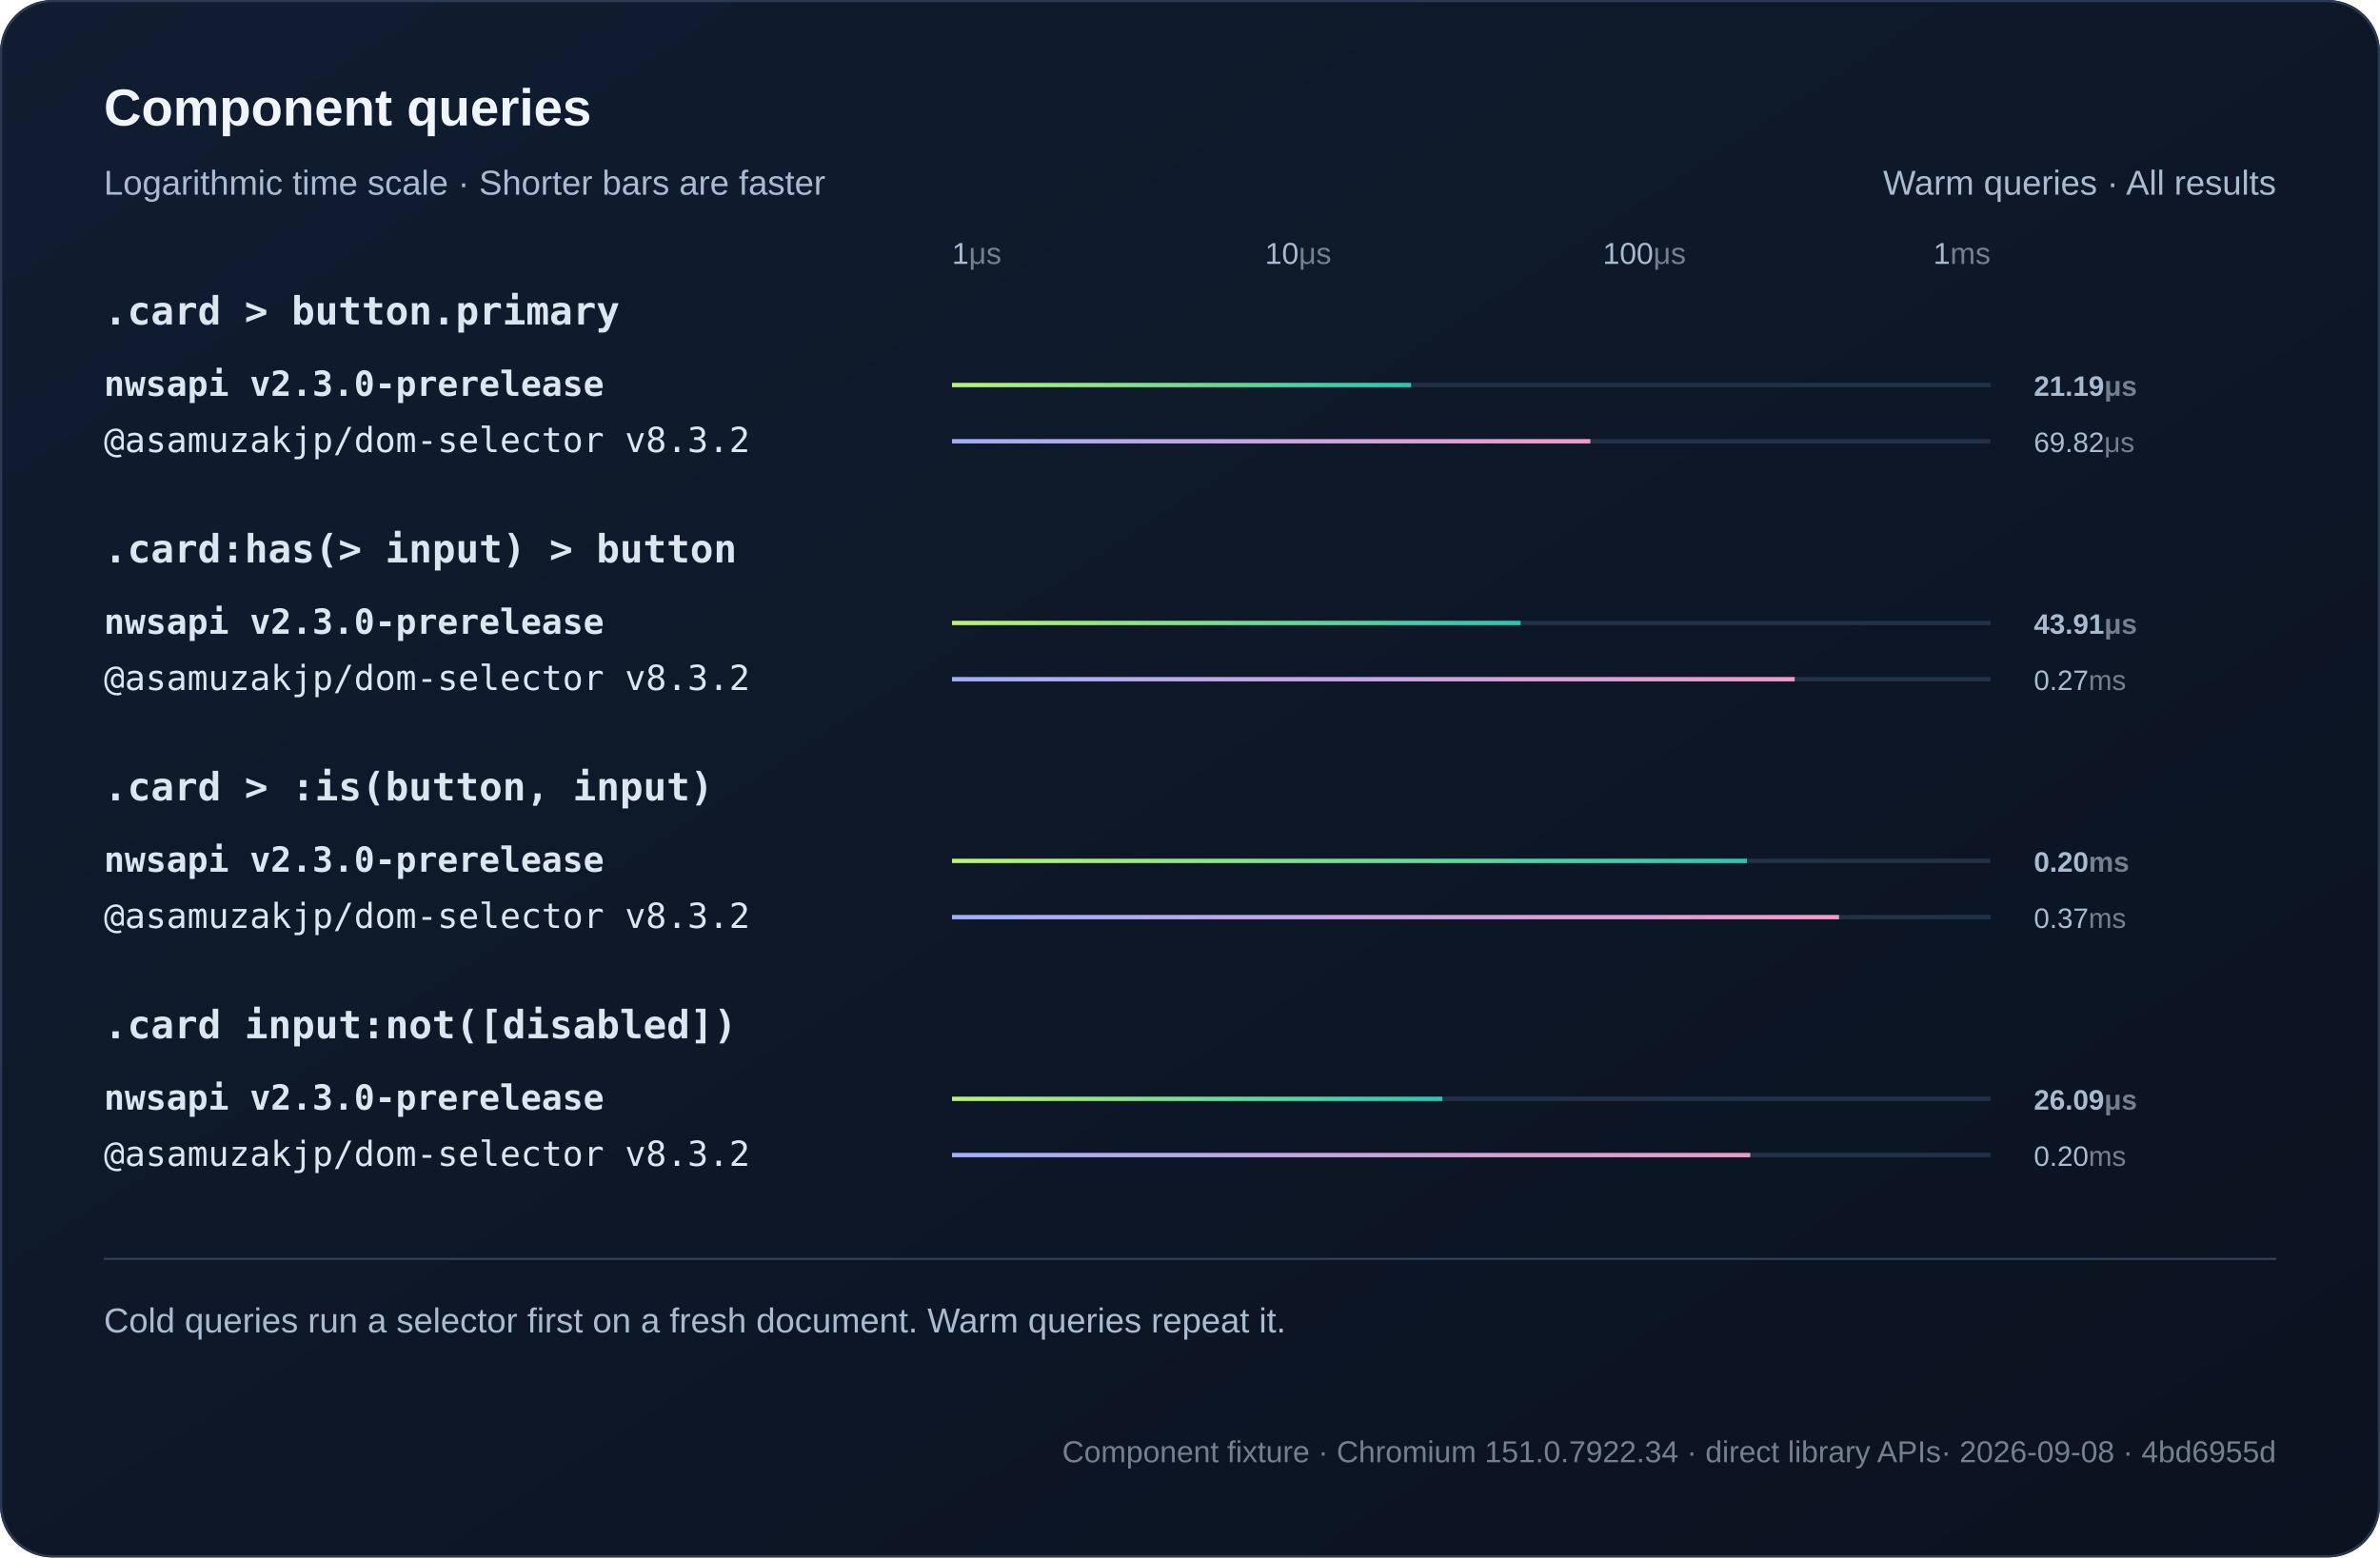
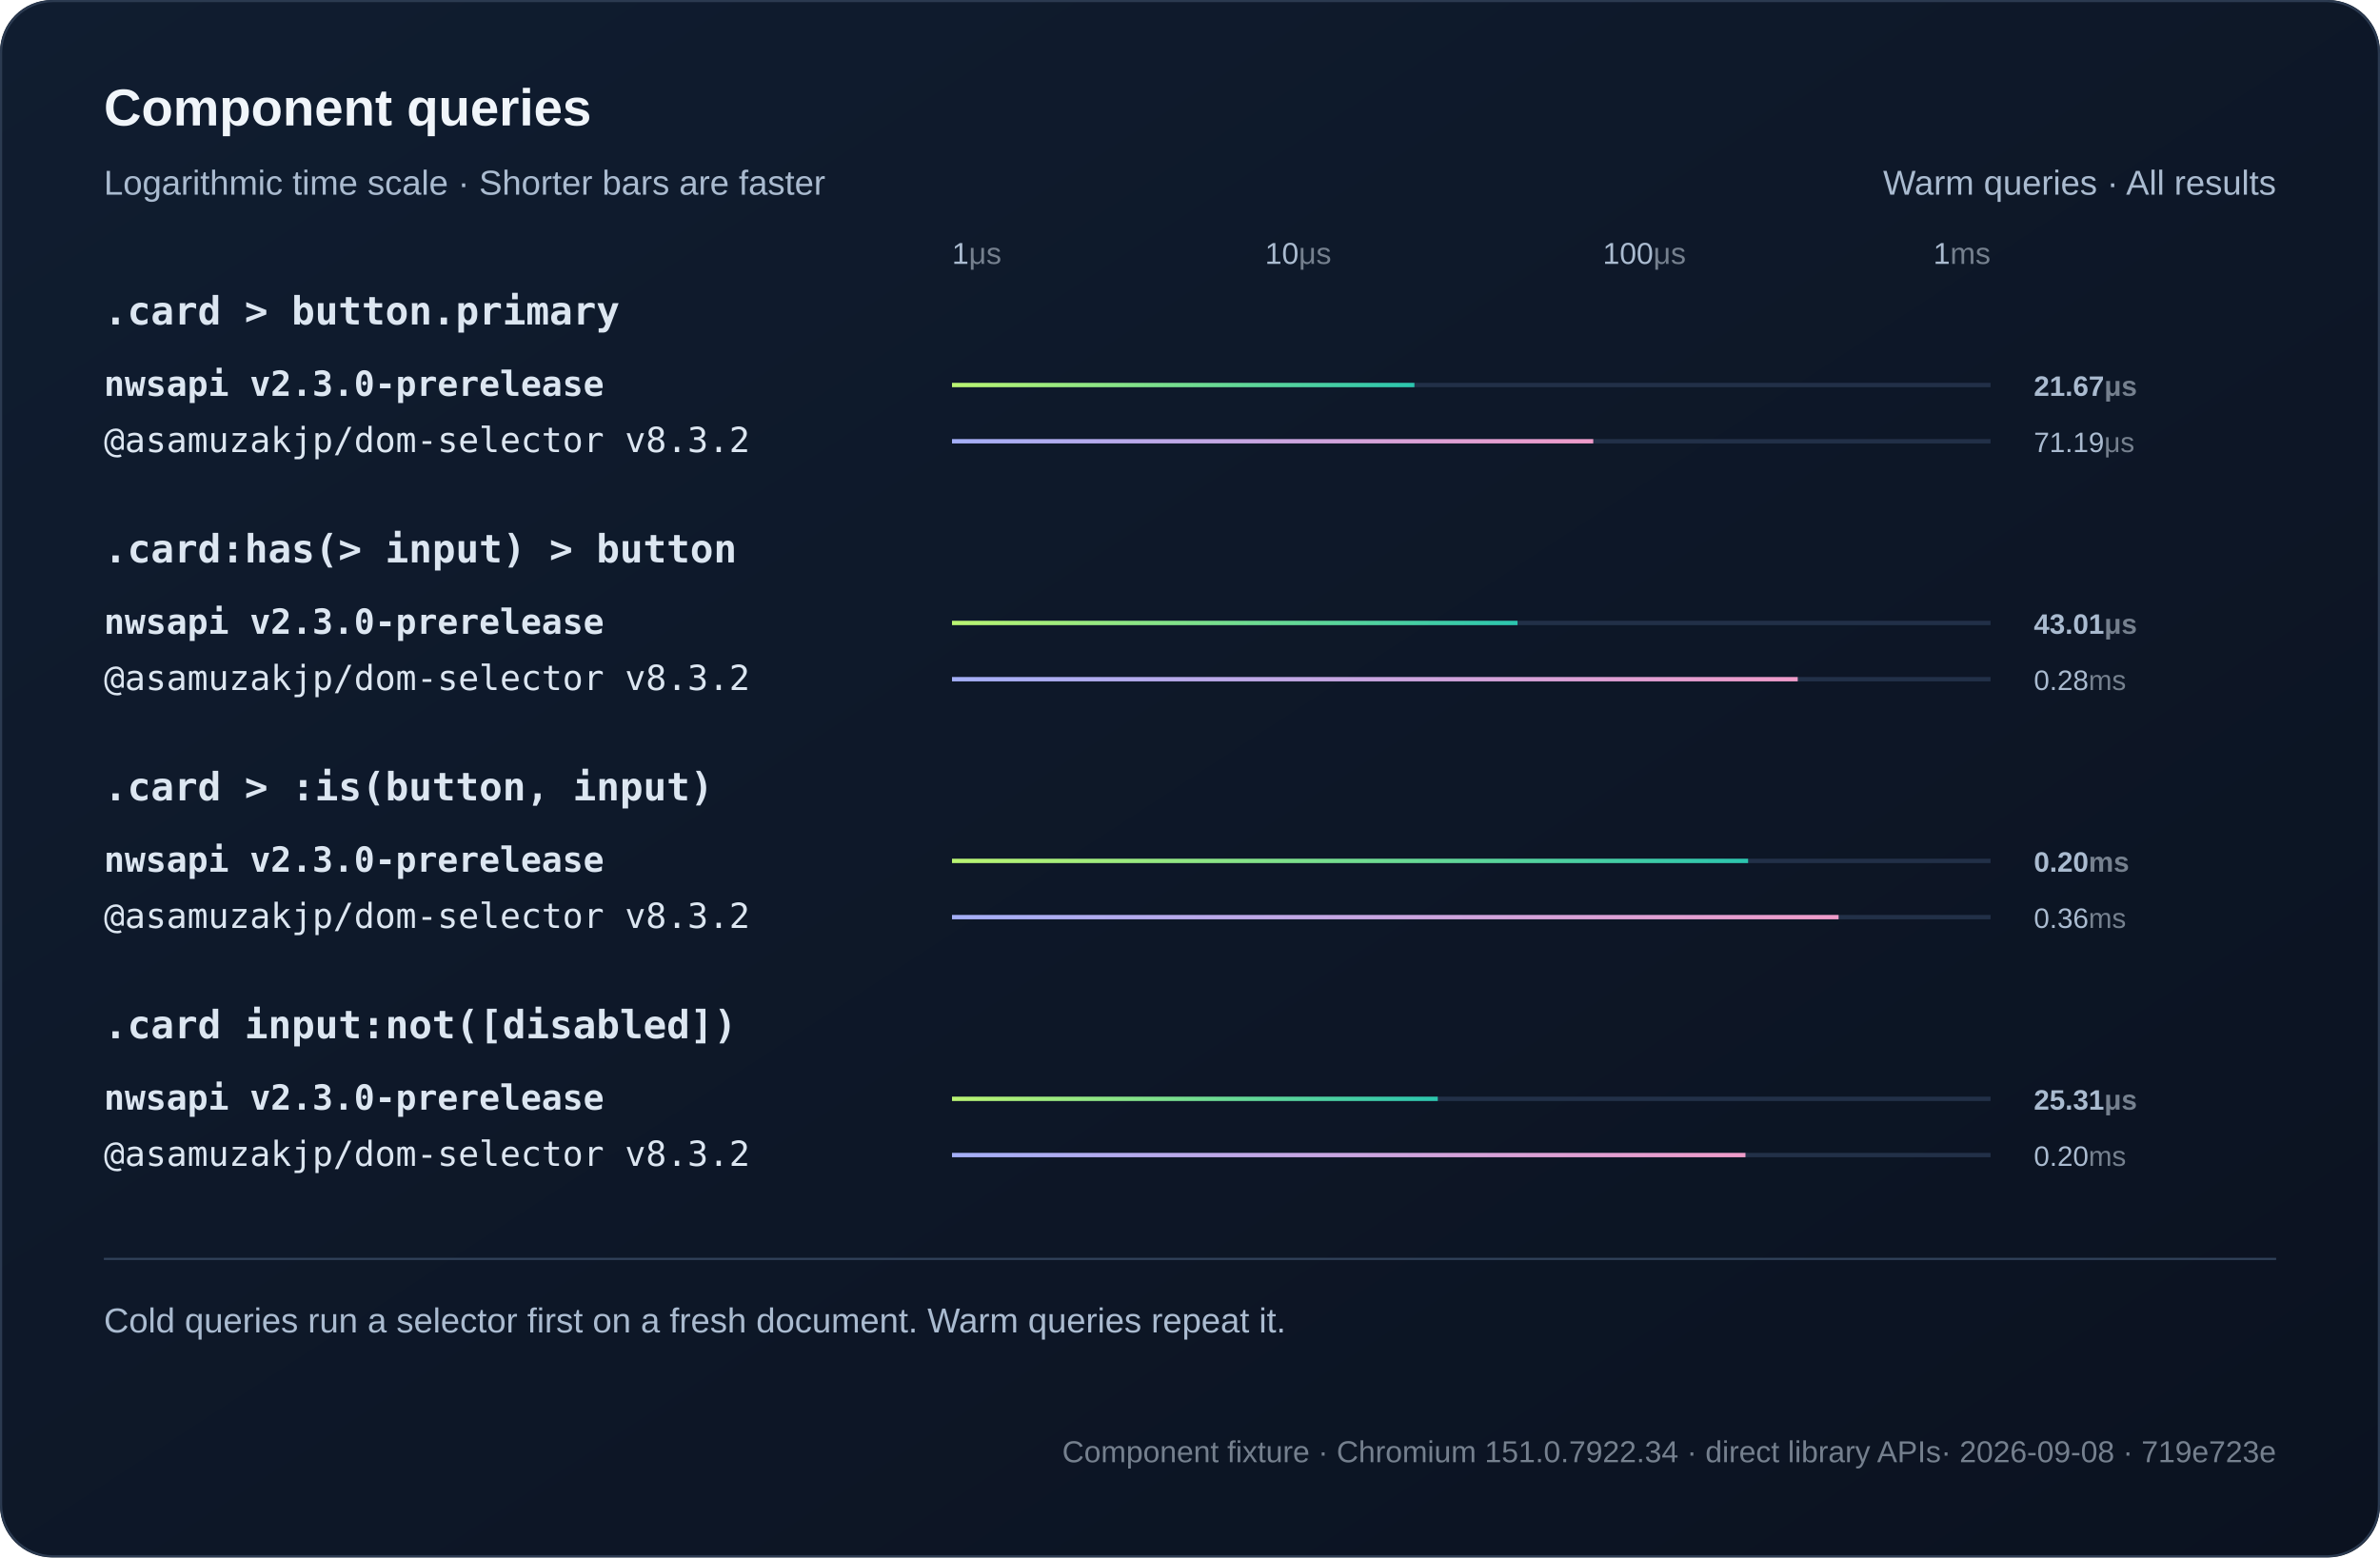
<svg xmlns="http://www.w3.org/2000/svg" width="1100" height="720" viewBox="0 0 1100 720" role="img">
  <defs>
    <linearGradient id="bg" x2="1" y2="1">
      <stop stop-color="#101d30" />
      <stop offset="1" stop-color="#0b1220" />
    </linearGradient>
    <linearGradient id="series0">
      <stop stop-color="#baf471" />
      <stop offset="1" stop-color="#2bc5ae" />
    </linearGradient>
    <linearGradient id="series1">
      <stop stop-color="#a4aff7" />
      <stop offset="1" stop-color="#ef9bc9" />
    </linearGradient>
  </defs>
  <style>text{font-family:Arial,Helvetica,sans-serif;fill:#f0f5fa}
.muted{fill:#aabbd0;font:16px Arial,Helvetica,sans-serif}
.code{font:18px Consolas,Menlo,monospace;fill:#dce6f1}
.note .code{font:16px Consolas,Menlo,monospace}
.metadata,.metadata .code{fill:#75808e;font-size:14px}
.chart-title{font-size:24px;font-weight:700}
.unit{fill:#75808e}
.package{font-family:Consolas,Menlo,monospace}
.comparison{font-size:14px;font-variant-numeric:tabular-nums}
.tick{fill:#aabbd0;font-size:12px}
.time{fill:#aabbd0;font-size:13px;font-variant-numeric:tabular-nums}
.engine{font-size:16px}.selector{font-weight:600}.tick{font-size:14px}.bar{transform-box:fill-box;transform-origin:left center;animation:fill 800ms ease-out both}@keyframes fill{from{transform:scaleX(0)}to{transform:scaleX(1)}}@media(prefers-reduced-motion:reduce){.bar{animation:none}}</style>
  <rect width="1100" height="720" rx="24" fill="url(#bg)" />
  <rect x=".5" y=".5" width="1099" height="719" rx="24" fill="none" stroke="#2b3a50" />
  <text x="48" y="58" class="chart-title">Component queries</text>
  <text x="48" y="90" class="muted">Logarithmic time scale · Shorter bars are faster</text>
  <text x="1052" y="90" text-anchor="end" class="muted">Warm queries · All results</text>
  <text x="440" y="122" text-anchor="start" class="tick">1<tspan class="unit">μs</tspan>
  </text>
  <text x="600" y="122" text-anchor="middle" class="tick">10<tspan class="unit">μs</tspan>
  </text>
  <text x="760" y="122" text-anchor="middle" class="tick">100<tspan class="unit">μs</tspan>
  </text>
  <text x="920" y="122" text-anchor="end" class="tick">1<tspan class="unit">ms</tspan>
  </text>
  <text x="48" y="150" class="code selector">.card &gt; button.primary</text>
  <g>
    <text x="48" y="183" class="code engine" style="font-weight:700">nwsapi v2.3.0-prerelease</text>
    <path d="M440 178h480" stroke="#223048" stroke-width="2" />
-     <rect class="bar" x="440" y="177" width="212.19" height="2" fill="url(#series0)" />
-     <text x="940" y="183" class="time" style="font-weight:700">21.19<tspan class="unit">μs</tspan>
+     <rect class="bar" x="440" y="177" width="213.72" height="2" fill="url(#series0)" />
+     <text x="940" y="183" class="time" style="font-weight:700">21.67<tspan class="unit">μs</tspan>
    </text>
  </g>
  <g>
    <text x="48" y="209" class="code engine">@asamuzakjp/dom-selector v8.3.2</text>
    <path d="M440 204h480" stroke="#223048" stroke-width="2" />
-     <rect class="bar" x="440" y="203" width="295.04" height="2" fill="url(#series1)" />
-     <text x="940" y="209" class="time">69.82<tspan class="unit">μs</tspan>
+     <rect class="bar" x="440" y="203" width="296.38" height="2" fill="url(#series1)" />
+     <text x="940" y="209" class="time">71.19<tspan class="unit">μs</tspan>
    </text>
  </g>
  <text x="48" y="260" class="code selector">.card:has(&gt; input) &gt; button</text>
  <g>
    <text x="48" y="293" class="code engine" style="font-weight:700">nwsapi v2.3.0-prerelease</text>
    <path d="M440 288h480" stroke="#223048" stroke-width="2" />
-     <rect class="bar" x="440" y="287" width="262.8" height="2" fill="url(#series0)" />
-     <text x="940" y="293" class="time" style="font-weight:700">43.91<tspan class="unit">μs</tspan>
+     <rect class="bar" x="440" y="287" width="261.37" height="2" fill="url(#series0)" />
+     <text x="940" y="293" class="time" style="font-weight:700">43.01<tspan class="unit">μs</tspan>
    </text>
  </g>
  <g>
    <text x="48" y="319" class="code engine">@asamuzakjp/dom-selector v8.3.2</text>
    <path d="M440 314h480" stroke="#223048" stroke-width="2" />
-     <rect class="bar" x="440" y="313" width="389.48" height="2" fill="url(#series1)" />
-     <text x="940" y="319" class="time">0.27<tspan class="unit">ms</tspan>
+     <rect class="bar" x="440" y="313" width="390.88" height="2" fill="url(#series1)" />
+     <text x="940" y="319" class="time">0.28<tspan class="unit">ms</tspan>
    </text>
  </g>
  <text x="48" y="370" class="code selector">.card &gt; :is(button, input)</text>
  <g>
    <text x="48" y="403" class="code engine" style="font-weight:700">nwsapi v2.3.0-prerelease</text>
    <path d="M440 398h480" stroke="#223048" stroke-width="2" />
-     <rect class="bar" x="440" y="397" width="367.41" height="2" fill="url(#series0)" />
+     <rect class="bar" x="440" y="397" width="367.94" height="2" fill="url(#series0)" />
    <text x="940" y="403" class="time" style="font-weight:700">0.20<tspan class="unit">ms</tspan>
    </text>
  </g>
  <g>
    <text x="48" y="429" class="code engine">@asamuzakjp/dom-selector v8.3.2</text>
    <path d="M440 424h480" stroke="#223048" stroke-width="2" />
-     <rect class="bar" x="440" y="423" width="409.97" height="2" fill="url(#series1)" />
-     <text x="940" y="429" class="time">0.37<tspan class="unit">ms</tspan>
+     <rect class="bar" x="440" y="423" width="409.77" height="2" fill="url(#series1)" />
+     <text x="940" y="429" class="time">0.36<tspan class="unit">ms</tspan>
    </text>
  </g>
  <text x="48" y="480" class="code selector">.card input:not([disabled])</text>
  <g>
    <text x="48" y="513" class="code engine" style="font-weight:700">nwsapi v2.3.0-prerelease</text>
    <path d="M440 508h480" stroke="#223048" stroke-width="2" />
-     <rect class="bar" x="440" y="507" width="226.64" height="2" fill="url(#series0)" />
-     <text x="940" y="513" class="time" style="font-weight:700">26.09<tspan class="unit">μs</tspan>
+     <rect class="bar" x="440" y="507" width="224.51" height="2" fill="url(#series0)" />
+     <text x="940" y="513" class="time" style="font-weight:700">25.31<tspan class="unit">μs</tspan>
    </text>
  </g>
  <g>
    <text x="48" y="539" class="code engine">@asamuzakjp/dom-selector v8.3.2</text>
    <path d="M440 534h480" stroke="#223048" stroke-width="2" />
-     <rect class="bar" x="440" y="533" width="368.95" height="2" fill="url(#series1)" />
+     <rect class="bar" x="440" y="533" width="366.73" height="2" fill="url(#series1)" />
    <text x="940" y="539" class="time">0.20<tspan class="unit">ms</tspan>
    </text>
  </g>
  <path d="M48 582h1004" stroke="#304159" />
  <text x="48" y="616" class="muted">Cold queries run a selector first on a fresh document. Warm queries repeat it.</text>
-   <text x="1052" y="676" text-anchor="end" class="muted note metadata">Component fixture · Chromium 151.0.7922.34 · direct library APIs<tspan fill="#75808e"> · 2026-09-08 · 4bd6955d</tspan>
+   <text x="1052" y="676" text-anchor="end" class="muted note metadata">Component fixture · Chromium 151.0.7922.34 · direct library APIs<tspan fill="#75808e"> · 2026-09-08 · 719e723e</tspan>
  </text>
</svg>
